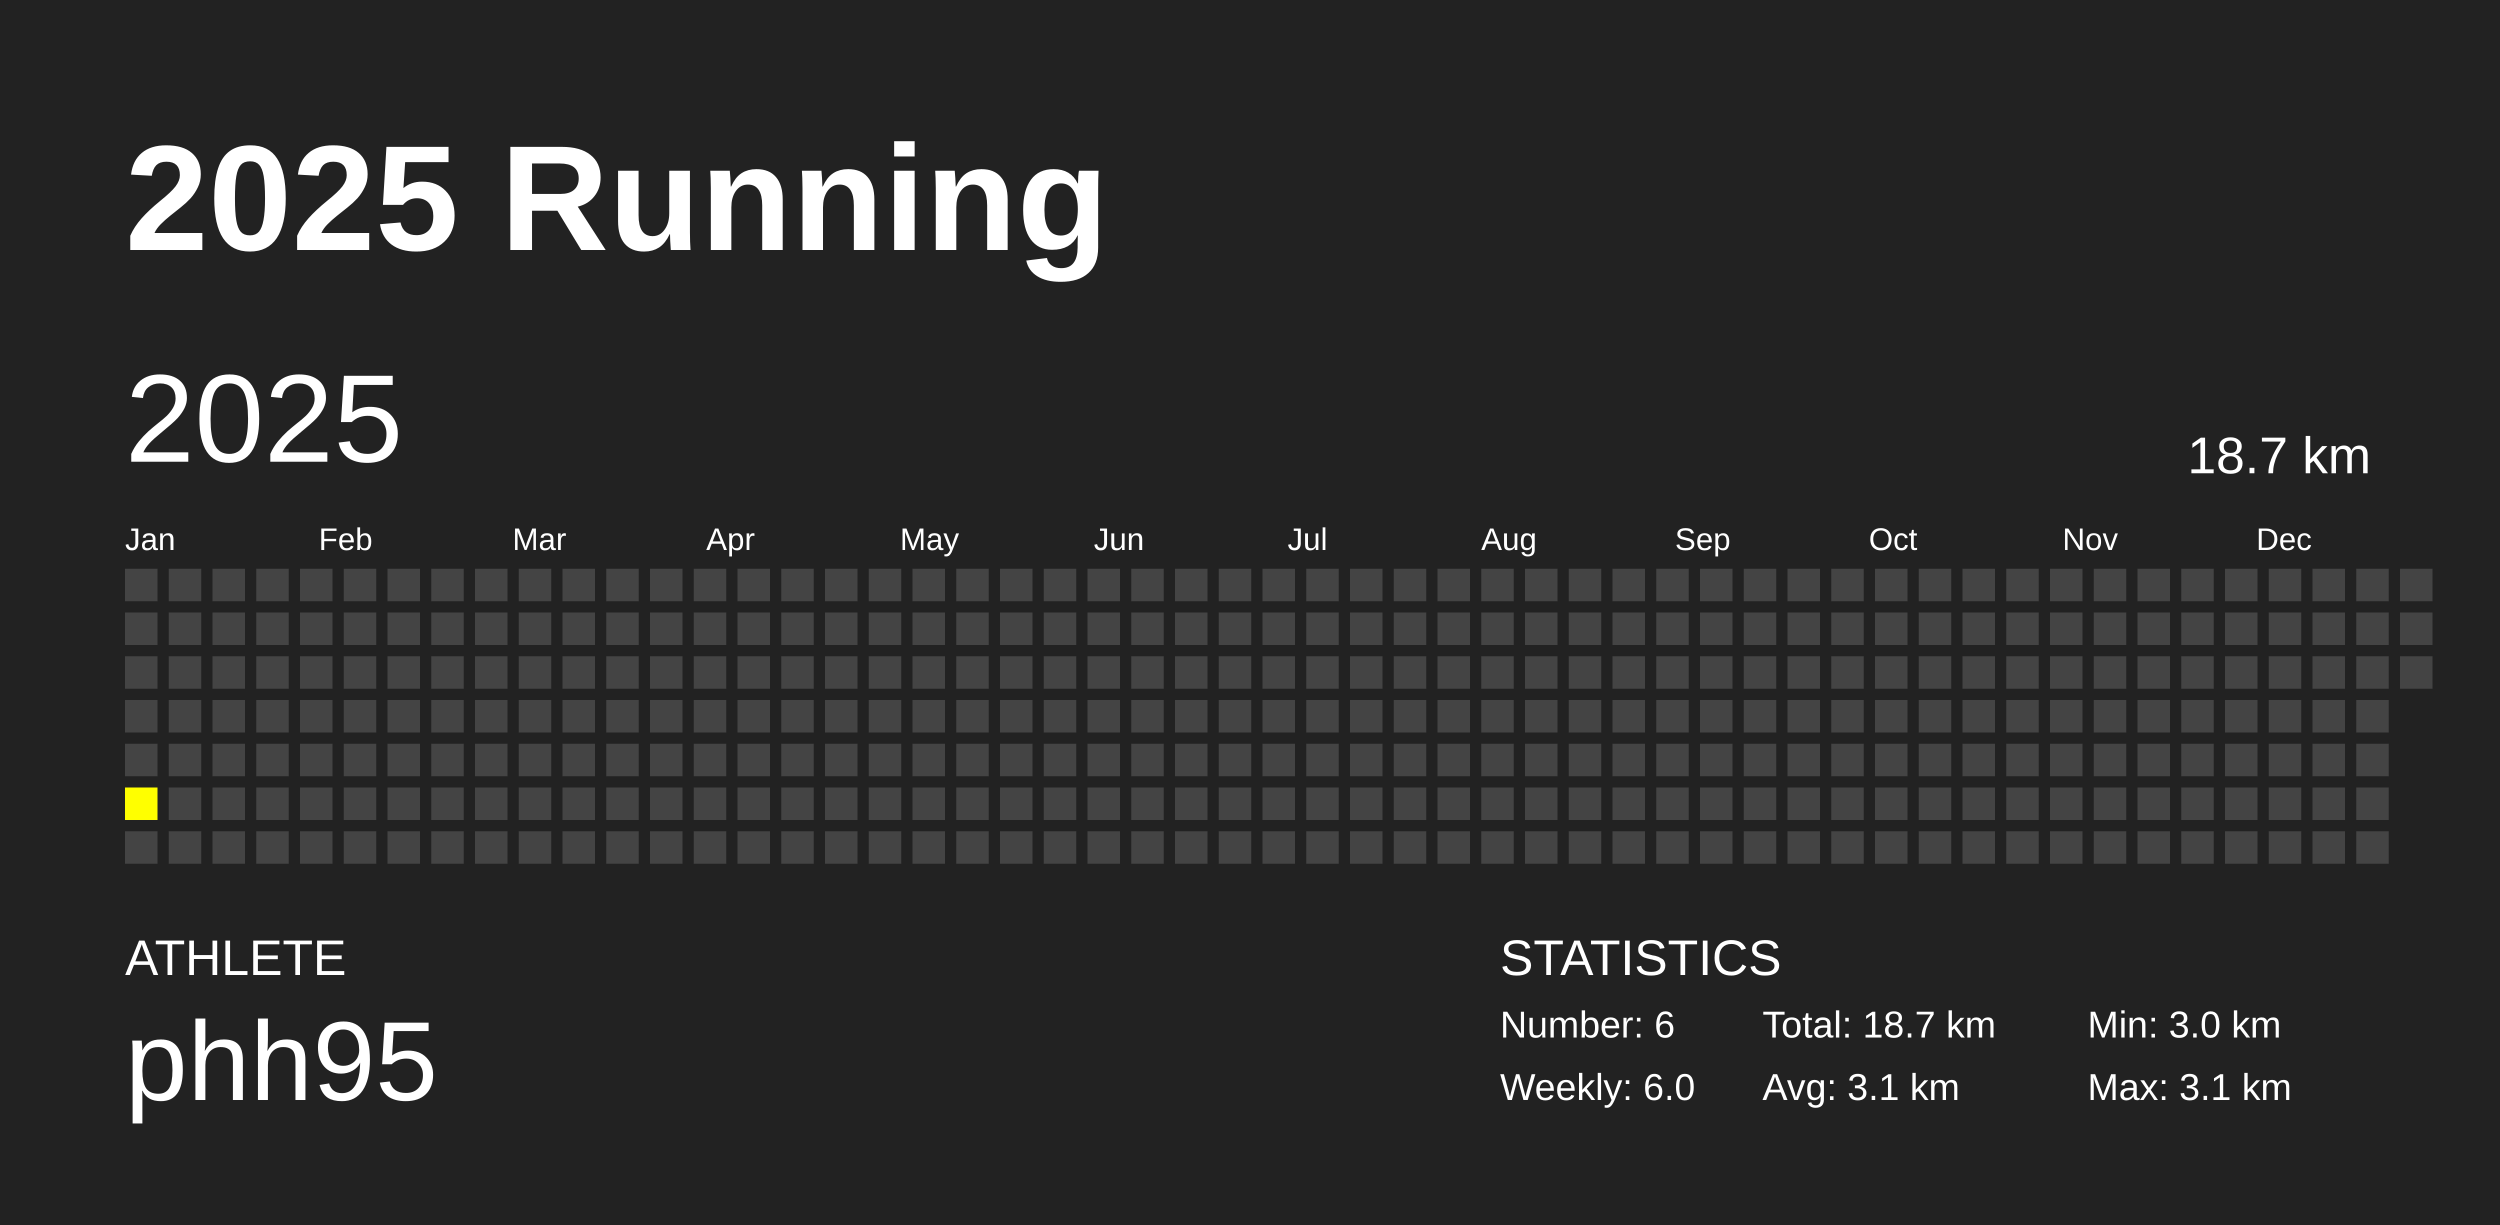
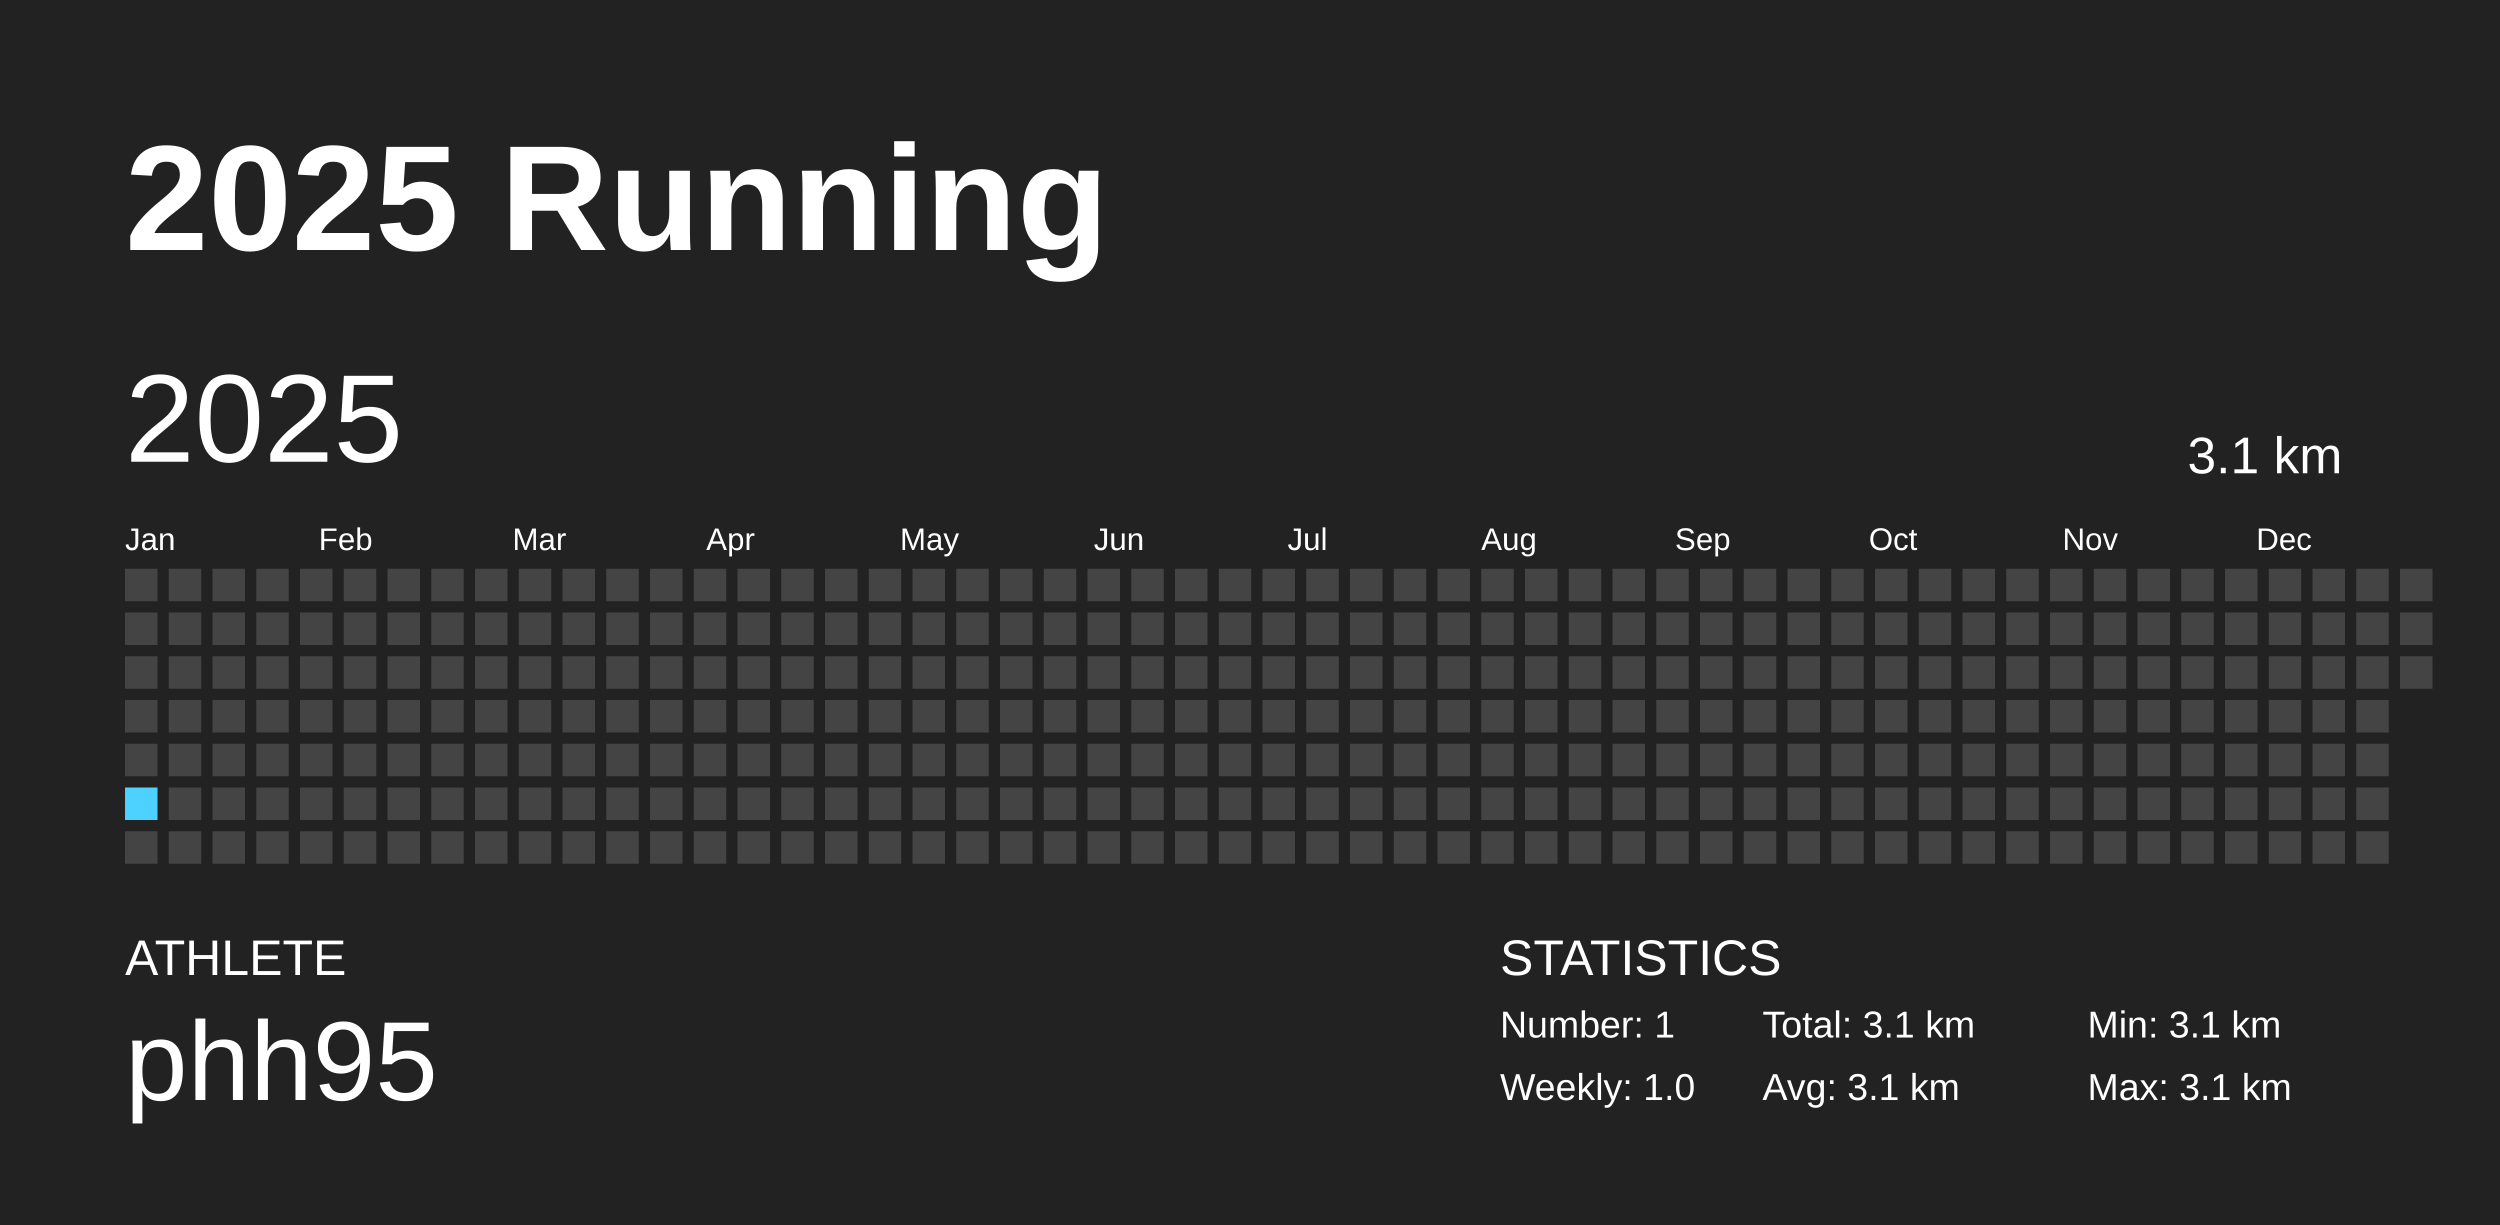
<svg xmlns="http://www.w3.org/2000/svg" baseProfile="full" height="98mm" version="1.1" viewBox="0,0,200,98" width="200mm">
  <defs />
  <rect fill="#222222" height="98" width="200" x="0" y="0" />
  <text fill="#FFFFFF" style="font-size:12px; font-family:Arial; font-weight:bold;" x="10" y="20">2025 Running</text>
  <text fill="#FFFFFF" style="font-size:4px; font-family:Arial" x="10" y="78">ATHLETE</text>
  <text fill="#FFFFFF" style="font-size:9px; font-family:Arial" x="10" y="88">phh95</text>
  <text fill="#FFFFFF" style="font-size:4px; font-family:Arial" x="120" y="78">STATISTICS</text>
-   <text fill="#FFFFFF" style="font-size:3px; font-family:Arial" x="120" y="83">Number: 6</text>
-   <text fill="#FFFFFF" style="font-size:3px; font-family:Arial" x="120" y="88">Weekly: 6.0</text>
-   <text fill="#FFFFFF" style="font-size:3px; font-family:Arial" x="141" y="83">Total: 18.7 km</text>
+   <text fill="#FFFFFF" style="font-size:3px; font-family:Arial" x="120" y="83">Number: 1</text>
+   <text fill="#FFFFFF" style="font-size:3px; font-family:Arial" x="120" y="88">Weekly: 1.0</text>
+   <text fill="#FFFFFF" style="font-size:3px; font-family:Arial" x="141" y="83">Total: 3.1 km</text>
  <text fill="#FFFFFF" style="font-size:3px; font-family:Arial" x="141" y="88">Avg: 3.1 km</text>
-   <text fill="#FFFFFF" style="font-size:3px; font-family:Arial" x="167" y="83">Min: 3.0 km</text>
+   <text fill="#FFFFFF" style="font-size:3px; font-family:Arial" x="167" y="83">Min: 3.1 km</text>
  <text fill="#FFFFFF" style="font-size:3px; font-family:Arial" x="167" y="88">Max: 3.1 km</text>
  <text dominant-baseline="hanging" fill="#FFFFFF" style="font-size:10.0px; font-family:Arial;" x="10" y="30">2025</text>
-   <text dominant-baseline="hanging" fill="#FFFFFF" style="font-size:4.125px; font-family:Arial;" x="175" y="35">18.7 km</text>
+   <text dominant-baseline="hanging" fill="#FFFFFF" style="font-size:4.125px; font-family:Arial;" x="175" y="35">3.1 km</text>
  <text fill="#FFFFFF" style="font-size:2.5px; font-family:Arial" x="10.0" y="44">Jan</text>
  <text fill="#FFFFFF" style="font-size:2.5px; font-family:Arial" x="25.5" y="44">Feb</text>
  <text fill="#FFFFFF" style="font-size:2.5px; font-family:Arial" x="41.0" y="44">Mar</text>
  <text fill="#FFFFFF" style="font-size:2.5px; font-family:Arial" x="56.5" y="44">Apr</text>
  <text fill="#FFFFFF" style="font-size:2.5px; font-family:Arial" x="72.0" y="44">May</text>
  <text fill="#FFFFFF" style="font-size:2.5px; font-family:Arial" x="87.5" y="44">Jun</text>
  <text fill="#FFFFFF" style="font-size:2.5px; font-family:Arial" x="103.0" y="44">Jul</text>
  <text fill="#FFFFFF" style="font-size:2.5px; font-family:Arial" x="118.5" y="44">Aug</text>
  <text fill="#FFFFFF" style="font-size:2.5px; font-family:Arial" x="134.0" y="44">Sep</text>
  <text fill="#FFFFFF" style="font-size:2.5px; font-family:Arial" x="149.5" y="44">Oct</text>
  <text fill="#FFFFFF" style="font-size:2.5px; font-family:Arial" x="165.0" y="44">Nov</text>
  <text fill="#FFFFFF" style="font-size:2.5px; font-family:Arial" x="180.5" y="44">Dec</text>
  <rect fill="#444444" height="2.6" width="2.6" x="10.0" y="45.5" />
  <rect fill="#444444" height="2.6" width="2.6" x="10.0" y="49.0" />
  <rect fill="#444444" height="2.6" width="2.6" x="10.0" y="52.5" />
  <rect fill="#444444" height="2.6" width="2.6" x="10.0" y="56.0" />
  <rect fill="#444444" height="2.6" width="2.6" x="10.0" y="59.5" />
-   <rect fill="yellow" height="2.6" width="2.6" x="10.0" y="63.0" />
+   <rect fill="#4DD2FF" height="2.6" width="2.6" x="10.0" y="63.0" />
  <rect fill="#444444" height="2.6" width="2.6" x="10.0" y="66.5" />
  <rect fill="#444444" height="2.6" width="2.6" x="13.5" y="45.5" />
  <rect fill="#444444" height="2.6" width="2.6" x="13.5" y="49.0" />
  <rect fill="#444444" height="2.6" width="2.6" x="13.5" y="52.5" />
  <rect fill="#444444" height="2.6" width="2.6" x="13.5" y="56.0" />
  <rect fill="#444444" height="2.6" width="2.6" x="13.5" y="59.5" />
  <rect fill="#444444" height="2.6" width="2.6" x="13.5" y="63.0" />
  <rect fill="#444444" height="2.6" width="2.6" x="13.5" y="66.5" />
  <rect fill="#444444" height="2.6" width="2.6" x="17.0" y="45.5" />
  <rect fill="#444444" height="2.6" width="2.6" x="17.0" y="49.0" />
  <rect fill="#444444" height="2.6" width="2.6" x="17.0" y="52.5" />
  <rect fill="#444444" height="2.6" width="2.6" x="17.0" y="56.0" />
  <rect fill="#444444" height="2.6" width="2.6" x="17.0" y="59.5" />
  <rect fill="#444444" height="2.6" width="2.6" x="17.0" y="63.0" />
  <rect fill="#444444" height="2.6" width="2.6" x="17.0" y="66.5" />
  <rect fill="#444444" height="2.6" width="2.6" x="20.5" y="45.5" />
  <rect fill="#444444" height="2.6" width="2.6" x="20.5" y="49.0" />
  <rect fill="#444444" height="2.6" width="2.6" x="20.5" y="52.5" />
  <rect fill="#444444" height="2.6" width="2.6" x="20.5" y="56.0" />
  <rect fill="#444444" height="2.6" width="2.6" x="20.5" y="59.5" />
  <rect fill="#444444" height="2.6" width="2.6" x="20.5" y="63.0" />
  <rect fill="#444444" height="2.6" width="2.6" x="20.5" y="66.5" />
  <rect fill="#444444" height="2.6" width="2.6" x="24.0" y="45.5" />
  <rect fill="#444444" height="2.6" width="2.6" x="24.0" y="49.0" />
  <rect fill="#444444" height="2.6" width="2.6" x="24.0" y="52.5" />
  <rect fill="#444444" height="2.6" width="2.6" x="24.0" y="56.0" />
  <rect fill="#444444" height="2.6" width="2.6" x="24.0" y="59.5" />
  <rect fill="#444444" height="2.6" width="2.6" x="24.0" y="63.0" />
  <rect fill="#444444" height="2.6" width="2.6" x="24.0" y="66.5" />
  <rect fill="#444444" height="2.6" width="2.6" x="27.5" y="45.5" />
  <rect fill="#444444" height="2.6" width="2.6" x="27.5" y="49.0" />
  <rect fill="#444444" height="2.6" width="2.6" x="27.5" y="52.5" />
  <rect fill="#444444" height="2.6" width="2.6" x="27.5" y="56.0" />
  <rect fill="#444444" height="2.6" width="2.6" x="27.5" y="59.5" />
  <rect fill="#444444" height="2.6" width="2.6" x="27.5" y="63.0" />
  <rect fill="#444444" height="2.6" width="2.6" x="27.5" y="66.5" />
  <rect fill="#444444" height="2.6" width="2.6" x="31.0" y="45.5" />
  <rect fill="#444444" height="2.6" width="2.6" x="31.0" y="49.0" />
  <rect fill="#444444" height="2.6" width="2.6" x="31.0" y="52.5" />
  <rect fill="#444444" height="2.6" width="2.6" x="31.0" y="56.0" />
  <rect fill="#444444" height="2.6" width="2.6" x="31.0" y="59.5" />
  <rect fill="#444444" height="2.6" width="2.6" x="31.0" y="63.0" />
  <rect fill="#444444" height="2.6" width="2.6" x="31.0" y="66.5" />
  <rect fill="#444444" height="2.6" width="2.6" x="34.5" y="45.5" />
  <rect fill="#444444" height="2.6" width="2.6" x="34.5" y="49.0" />
  <rect fill="#444444" height="2.6" width="2.6" x="34.5" y="52.5" />
  <rect fill="#444444" height="2.6" width="2.6" x="34.5" y="56.0" />
  <rect fill="#444444" height="2.6" width="2.6" x="34.5" y="59.5" />
  <rect fill="#444444" height="2.6" width="2.6" x="34.5" y="63.0" />
  <rect fill="#444444" height="2.6" width="2.6" x="34.5" y="66.5" />
  <rect fill="#444444" height="2.6" width="2.6" x="38.0" y="45.5" />
  <rect fill="#444444" height="2.6" width="2.6" x="38.0" y="49.0" />
  <rect fill="#444444" height="2.6" width="2.6" x="38.0" y="52.5" />
  <rect fill="#444444" height="2.6" width="2.6" x="38.0" y="56.0" />
  <rect fill="#444444" height="2.6" width="2.6" x="38.0" y="59.5" />
  <rect fill="#444444" height="2.6" width="2.6" x="38.0" y="63.0" />
  <rect fill="#444444" height="2.6" width="2.6" x="38.0" y="66.5" />
  <rect fill="#444444" height="2.6" width="2.6" x="41.5" y="45.5" />
  <rect fill="#444444" height="2.6" width="2.6" x="41.5" y="49.0" />
  <rect fill="#444444" height="2.6" width="2.6" x="41.5" y="52.5" />
  <rect fill="#444444" height="2.6" width="2.6" x="41.5" y="56.0" />
  <rect fill="#444444" height="2.6" width="2.6" x="41.5" y="59.5" />
  <rect fill="#444444" height="2.6" width="2.6" x="41.5" y="63.0" />
  <rect fill="#444444" height="2.6" width="2.6" x="41.5" y="66.5" />
  <rect fill="#444444" height="2.6" width="2.6" x="45.0" y="45.5" />
  <rect fill="#444444" height="2.6" width="2.6" x="45.0" y="49.0" />
  <rect fill="#444444" height="2.6" width="2.6" x="45.0" y="52.5" />
  <rect fill="#444444" height="2.6" width="2.6" x="45.0" y="56.0" />
  <rect fill="#444444" height="2.6" width="2.6" x="45.0" y="59.5" />
  <rect fill="#444444" height="2.6" width="2.6" x="45.0" y="63.0" />
  <rect fill="#444444" height="2.6" width="2.6" x="45.0" y="66.5" />
  <rect fill="#444444" height="2.6" width="2.6" x="48.5" y="45.5" />
  <rect fill="#444444" height="2.6" width="2.6" x="48.5" y="49.0" />
  <rect fill="#444444" height="2.6" width="2.6" x="48.5" y="52.5" />
  <rect fill="#444444" height="2.6" width="2.6" x="48.5" y="56.0" />
  <rect fill="#444444" height="2.6" width="2.6" x="48.5" y="59.5" />
  <rect fill="#444444" height="2.6" width="2.6" x="48.5" y="63.0" />
  <rect fill="#444444" height="2.6" width="2.6" x="48.5" y="66.5" />
  <rect fill="#444444" height="2.6" width="2.6" x="52.0" y="45.5" />
  <rect fill="#444444" height="2.6" width="2.6" x="52.0" y="49.0" />
  <rect fill="#444444" height="2.6" width="2.6" x="52.0" y="52.5" />
  <rect fill="#444444" height="2.6" width="2.6" x="52.0" y="56.0" />
  <rect fill="#444444" height="2.6" width="2.6" x="52.0" y="59.5" />
  <rect fill="#444444" height="2.6" width="2.6" x="52.0" y="63.0" />
  <rect fill="#444444" height="2.6" width="2.6" x="52.0" y="66.5" />
  <rect fill="#444444" height="2.6" width="2.6" x="55.5" y="45.5" />
  <rect fill="#444444" height="2.6" width="2.6" x="55.5" y="49.0" />
  <rect fill="#444444" height="2.6" width="2.6" x="55.5" y="52.5" />
  <rect fill="#444444" height="2.6" width="2.6" x="55.5" y="56.0" />
  <rect fill="#444444" height="2.6" width="2.6" x="55.5" y="59.5" />
  <rect fill="#444444" height="2.6" width="2.6" x="55.5" y="63.0" />
  <rect fill="#444444" height="2.6" width="2.6" x="55.5" y="66.5" />
  <rect fill="#444444" height="2.6" width="2.6" x="59.0" y="45.5" />
  <rect fill="#444444" height="2.6" width="2.6" x="59.0" y="49.0" />
  <rect fill="#444444" height="2.6" width="2.6" x="59.0" y="52.5" />
  <rect fill="#444444" height="2.6" width="2.6" x="59.0" y="56.0" />
  <rect fill="#444444" height="2.6" width="2.6" x="59.0" y="59.5" />
  <rect fill="#444444" height="2.6" width="2.6" x="59.0" y="63.0" />
  <rect fill="#444444" height="2.6" width="2.6" x="59.0" y="66.5" />
  <rect fill="#444444" height="2.6" width="2.6" x="62.5" y="45.5" />
  <rect fill="#444444" height="2.6" width="2.6" x="62.5" y="49.0" />
  <rect fill="#444444" height="2.6" width="2.6" x="62.5" y="52.5" />
  <rect fill="#444444" height="2.6" width="2.6" x="62.5" y="56.0" />
  <rect fill="#444444" height="2.6" width="2.6" x="62.5" y="59.5" />
  <rect fill="#444444" height="2.6" width="2.6" x="62.5" y="63.0" />
  <rect fill="#444444" height="2.6" width="2.6" x="62.5" y="66.5" />
  <rect fill="#444444" height="2.6" width="2.6" x="66.0" y="45.5" />
  <rect fill="#444444" height="2.6" width="2.6" x="66.0" y="49.0" />
  <rect fill="#444444" height="2.6" width="2.6" x="66.0" y="52.5" />
  <rect fill="#444444" height="2.6" width="2.6" x="66.0" y="56.0" />
  <rect fill="#444444" height="2.6" width="2.6" x="66.0" y="59.5" />
  <rect fill="#444444" height="2.6" width="2.6" x="66.0" y="63.0" />
  <rect fill="#444444" height="2.6" width="2.6" x="66.0" y="66.5" />
  <rect fill="#444444" height="2.6" width="2.6" x="69.5" y="45.5" />
  <rect fill="#444444" height="2.6" width="2.6" x="69.5" y="49.0" />
  <rect fill="#444444" height="2.6" width="2.6" x="69.5" y="52.5" />
  <rect fill="#444444" height="2.6" width="2.6" x="69.5" y="56.0" />
  <rect fill="#444444" height="2.6" width="2.6" x="69.5" y="59.5" />
  <rect fill="#444444" height="2.6" width="2.6" x="69.5" y="63.0" />
  <rect fill="#444444" height="2.6" width="2.6" x="69.5" y="66.5" />
  <rect fill="#444444" height="2.6" width="2.6" x="73.0" y="45.5" />
  <rect fill="#444444" height="2.6" width="2.6" x="73.0" y="49.0" />
  <rect fill="#444444" height="2.6" width="2.6" x="73.0" y="52.5" />
  <rect fill="#444444" height="2.6" width="2.6" x="73.0" y="56.0" />
  <rect fill="#444444" height="2.6" width="2.6" x="73.0" y="59.5" />
  <rect fill="#444444" height="2.6" width="2.6" x="73.0" y="63.0" />
  <rect fill="#444444" height="2.6" width="2.6" x="73.0" y="66.5" />
  <rect fill="#444444" height="2.6" width="2.6" x="76.5" y="45.5" />
  <rect fill="#444444" height="2.6" width="2.6" x="76.5" y="49.0" />
  <rect fill="#444444" height="2.6" width="2.6" x="76.5" y="52.5" />
  <rect fill="#444444" height="2.6" width="2.6" x="76.5" y="56.0" />
  <rect fill="#444444" height="2.6" width="2.6" x="76.5" y="59.5" />
  <rect fill="#444444" height="2.6" width="2.6" x="76.5" y="63.0" />
  <rect fill="#444444" height="2.6" width="2.6" x="76.5" y="66.5" />
  <rect fill="#444444" height="2.6" width="2.6" x="80.0" y="45.5" />
  <rect fill="#444444" height="2.6" width="2.6" x="80.0" y="49.0" />
  <rect fill="#444444" height="2.6" width="2.6" x="80.0" y="52.5" />
  <rect fill="#444444" height="2.6" width="2.6" x="80.0" y="56.0" />
  <rect fill="#444444" height="2.6" width="2.6" x="80.0" y="59.5" />
  <rect fill="#444444" height="2.6" width="2.6" x="80.0" y="63.0" />
  <rect fill="#444444" height="2.6" width="2.6" x="80.0" y="66.5" />
  <rect fill="#444444" height="2.6" width="2.6" x="83.5" y="45.5" />
  <rect fill="#444444" height="2.6" width="2.6" x="83.5" y="49.0" />
  <rect fill="#444444" height="2.6" width="2.6" x="83.5" y="52.5" />
  <rect fill="#444444" height="2.6" width="2.6" x="83.5" y="56.0" />
  <rect fill="#444444" height="2.6" width="2.6" x="83.5" y="59.5" />
  <rect fill="#444444" height="2.6" width="2.6" x="83.5" y="63.0" />
  <rect fill="#444444" height="2.6" width="2.6" x="83.5" y="66.5" />
  <rect fill="#444444" height="2.6" width="2.6" x="87.0" y="45.5" />
  <rect fill="#444444" height="2.6" width="2.6" x="87.0" y="49.0" />
  <rect fill="#444444" height="2.6" width="2.6" x="87.0" y="52.5" />
  <rect fill="#444444" height="2.6" width="2.6" x="87.0" y="56.0" />
  <rect fill="#444444" height="2.6" width="2.6" x="87.0" y="59.5" />
  <rect fill="#444444" height="2.6" width="2.6" x="87.0" y="63.0" />
  <rect fill="#444444" height="2.6" width="2.6" x="87.0" y="66.5" />
  <rect fill="#444444" height="2.6" width="2.6" x="90.5" y="45.5" />
  <rect fill="#444444" height="2.6" width="2.6" x="90.5" y="49.0" />
  <rect fill="#444444" height="2.6" width="2.6" x="90.5" y="52.5" />
  <rect fill="#444444" height="2.6" width="2.6" x="90.5" y="56.0" />
  <rect fill="#444444" height="2.6" width="2.6" x="90.5" y="59.5" />
  <rect fill="#444444" height="2.6" width="2.6" x="90.5" y="63.0" />
  <rect fill="#444444" height="2.6" width="2.6" x="90.5" y="66.5" />
  <rect fill="#444444" height="2.6" width="2.6" x="94.0" y="45.5" />
  <rect fill="#444444" height="2.6" width="2.6" x="94.0" y="49.0" />
  <rect fill="#444444" height="2.6" width="2.6" x="94.0" y="52.5" />
  <rect fill="#444444" height="2.6" width="2.6" x="94.0" y="56.0" />
  <rect fill="#444444" height="2.6" width="2.6" x="94.0" y="59.5" />
  <rect fill="#444444" height="2.6" width="2.6" x="94.0" y="63.0" />
  <rect fill="#444444" height="2.6" width="2.6" x="94.0" y="66.5" />
  <rect fill="#444444" height="2.6" width="2.6" x="97.5" y="45.5" />
  <rect fill="#444444" height="2.6" width="2.6" x="97.5" y="49.0" />
  <rect fill="#444444" height="2.6" width="2.6" x="97.5" y="52.5" />
  <rect fill="#444444" height="2.6" width="2.6" x="97.5" y="56.0" />
  <rect fill="#444444" height="2.6" width="2.6" x="97.5" y="59.5" />
  <rect fill="#444444" height="2.6" width="2.6" x="97.5" y="63.0" />
  <rect fill="#444444" height="2.6" width="2.6" x="97.5" y="66.5" />
  <rect fill="#444444" height="2.6" width="2.6" x="101.0" y="45.5" />
  <rect fill="#444444" height="2.6" width="2.6" x="101.0" y="49.0" />
  <rect fill="#444444" height="2.6" width="2.6" x="101.0" y="52.5" />
  <rect fill="#444444" height="2.6" width="2.6" x="101.0" y="56.0" />
  <rect fill="#444444" height="2.6" width="2.6" x="101.0" y="59.5" />
  <rect fill="#444444" height="2.6" width="2.6" x="101.0" y="63.0" />
  <rect fill="#444444" height="2.6" width="2.6" x="101.0" y="66.5" />
  <rect fill="#444444" height="2.6" width="2.6" x="104.5" y="45.5" />
  <rect fill="#444444" height="2.6" width="2.6" x="104.5" y="49.0" />
  <rect fill="#444444" height="2.6" width="2.6" x="104.5" y="52.5" />
  <rect fill="#444444" height="2.6" width="2.6" x="104.5" y="56.0" />
  <rect fill="#444444" height="2.6" width="2.6" x="104.5" y="59.5" />
  <rect fill="#444444" height="2.6" width="2.6" x="104.5" y="63.0" />
  <rect fill="#444444" height="2.6" width="2.6" x="104.5" y="66.5" />
  <rect fill="#444444" height="2.6" width="2.6" x="108.0" y="45.5" />
  <rect fill="#444444" height="2.6" width="2.6" x="108.0" y="49.0" />
  <rect fill="#444444" height="2.6" width="2.6" x="108.0" y="52.5" />
  <rect fill="#444444" height="2.6" width="2.6" x="108.0" y="56.0" />
  <rect fill="#444444" height="2.6" width="2.6" x="108.0" y="59.5" />
  <rect fill="#444444" height="2.6" width="2.6" x="108.0" y="63.0" />
  <rect fill="#444444" height="2.6" width="2.6" x="108.0" y="66.5" />
  <rect fill="#444444" height="2.6" width="2.6" x="111.5" y="45.5" />
  <rect fill="#444444" height="2.6" width="2.6" x="111.5" y="49.0" />
  <rect fill="#444444" height="2.6" width="2.6" x="111.5" y="52.5" />
  <rect fill="#444444" height="2.6" width="2.6" x="111.5" y="56.0" />
  <rect fill="#444444" height="2.6" width="2.6" x="111.5" y="59.5" />
  <rect fill="#444444" height="2.6" width="2.6" x="111.5" y="63.0" />
  <rect fill="#444444" height="2.6" width="2.6" x="111.5" y="66.5" />
  <rect fill="#444444" height="2.6" width="2.6" x="115.0" y="45.5" />
  <rect fill="#444444" height="2.6" width="2.6" x="115.0" y="49.0" />
  <rect fill="#444444" height="2.6" width="2.6" x="115.0" y="52.5" />
  <rect fill="#444444" height="2.6" width="2.6" x="115.0" y="56.0" />
  <rect fill="#444444" height="2.6" width="2.6" x="115.0" y="59.5" />
  <rect fill="#444444" height="2.6" width="2.6" x="115.0" y="63.0" />
  <rect fill="#444444" height="2.6" width="2.6" x="115.0" y="66.5" />
  <rect fill="#444444" height="2.6" width="2.6" x="118.5" y="45.5" />
  <rect fill="#444444" height="2.6" width="2.6" x="118.5" y="49.0" />
  <rect fill="#444444" height="2.6" width="2.6" x="118.5" y="52.5" />
  <rect fill="#444444" height="2.6" width="2.6" x="118.5" y="56.0" />
  <rect fill="#444444" height="2.6" width="2.6" x="118.5" y="59.5" />
  <rect fill="#444444" height="2.6" width="2.6" x="118.5" y="63.0" />
  <rect fill="#444444" height="2.6" width="2.6" x="118.5" y="66.5" />
  <rect fill="#444444" height="2.6" width="2.6" x="122.0" y="45.5" />
  <rect fill="#444444" height="2.6" width="2.6" x="122.0" y="49.0" />
  <rect fill="#444444" height="2.6" width="2.6" x="122.0" y="52.5" />
  <rect fill="#444444" height="2.6" width="2.6" x="122.0" y="56.0" />
  <rect fill="#444444" height="2.6" width="2.6" x="122.0" y="59.5" />
  <rect fill="#444444" height="2.6" width="2.6" x="122.0" y="63.0" />
  <rect fill="#444444" height="2.6" width="2.6" x="122.0" y="66.5" />
  <rect fill="#444444" height="2.6" width="2.6" x="125.5" y="45.5" />
  <rect fill="#444444" height="2.6" width="2.6" x="125.5" y="49.0" />
  <rect fill="#444444" height="2.6" width="2.6" x="125.5" y="52.5" />
  <rect fill="#444444" height="2.6" width="2.6" x="125.5" y="56.0" />
  <rect fill="#444444" height="2.6" width="2.6" x="125.5" y="59.5" />
  <rect fill="#444444" height="2.6" width="2.6" x="125.5" y="63.0" />
  <rect fill="#444444" height="2.6" width="2.6" x="125.5" y="66.5" />
  <rect fill="#444444" height="2.6" width="2.6" x="129.0" y="45.5" />
  <rect fill="#444444" height="2.6" width="2.6" x="129.0" y="49.0" />
  <rect fill="#444444" height="2.6" width="2.6" x="129.0" y="52.5" />
  <rect fill="#444444" height="2.6" width="2.6" x="129.0" y="56.0" />
  <rect fill="#444444" height="2.6" width="2.6" x="129.0" y="59.5" />
  <rect fill="#444444" height="2.6" width="2.6" x="129.0" y="63.0" />
  <rect fill="#444444" height="2.6" width="2.6" x="129.0" y="66.5" />
  <rect fill="#444444" height="2.6" width="2.6" x="132.5" y="45.5" />
  <rect fill="#444444" height="2.6" width="2.6" x="132.5" y="49.0" />
  <rect fill="#444444" height="2.6" width="2.6" x="132.5" y="52.5" />
  <rect fill="#444444" height="2.6" width="2.6" x="132.5" y="56.0" />
  <rect fill="#444444" height="2.6" width="2.6" x="132.5" y="59.5" />
  <rect fill="#444444" height="2.6" width="2.6" x="132.5" y="63.0" />
  <rect fill="#444444" height="2.6" width="2.6" x="132.5" y="66.5" />
  <rect fill="#444444" height="2.6" width="2.6" x="136.0" y="45.5" />
  <rect fill="#444444" height="2.6" width="2.6" x="136.0" y="49.0" />
  <rect fill="#444444" height="2.6" width="2.6" x="136.0" y="52.5" />
  <rect fill="#444444" height="2.6" width="2.6" x="136.0" y="56.0" />
  <rect fill="#444444" height="2.6" width="2.6" x="136.0" y="59.5" />
  <rect fill="#444444" height="2.6" width="2.6" x="136.0" y="63.0" />
  <rect fill="#444444" height="2.6" width="2.6" x="136.0" y="66.5" />
  <rect fill="#444444" height="2.6" width="2.6" x="139.5" y="45.5" />
  <rect fill="#444444" height="2.6" width="2.6" x="139.5" y="49.0" />
  <rect fill="#444444" height="2.6" width="2.6" x="139.5" y="52.5" />
  <rect fill="#444444" height="2.6" width="2.6" x="139.5" y="56.0" />
  <rect fill="#444444" height="2.6" width="2.6" x="139.5" y="59.5" />
  <rect fill="#444444" height="2.6" width="2.6" x="139.5" y="63.0" />
  <rect fill="#444444" height="2.6" width="2.6" x="139.5" y="66.5" />
  <rect fill="#444444" height="2.6" width="2.6" x="143.0" y="45.5" />
  <rect fill="#444444" height="2.6" width="2.6" x="143.0" y="49.0" />
  <rect fill="#444444" height="2.6" width="2.6" x="143.0" y="52.5" />
  <rect fill="#444444" height="2.6" width="2.6" x="143.0" y="56.0" />
  <rect fill="#444444" height="2.6" width="2.6" x="143.0" y="59.5" />
  <rect fill="#444444" height="2.6" width="2.6" x="143.0" y="63.0" />
  <rect fill="#444444" height="2.6" width="2.6" x="143.0" y="66.5" />
  <rect fill="#444444" height="2.6" width="2.6" x="146.5" y="45.5" />
  <rect fill="#444444" height="2.6" width="2.6" x="146.5" y="49.0" />
  <rect fill="#444444" height="2.6" width="2.6" x="146.5" y="52.5" />
  <rect fill="#444444" height="2.6" width="2.6" x="146.5" y="56.0" />
  <rect fill="#444444" height="2.6" width="2.6" x="146.5" y="59.5" />
  <rect fill="#444444" height="2.6" width="2.6" x="146.5" y="63.0" />
  <rect fill="#444444" height="2.6" width="2.6" x="146.5" y="66.5" />
  <rect fill="#444444" height="2.6" width="2.6" x="150.0" y="45.5" />
  <rect fill="#444444" height="2.6" width="2.6" x="150.0" y="49.0" />
  <rect fill="#444444" height="2.6" width="2.6" x="150.0" y="52.5" />
  <rect fill="#444444" height="2.6" width="2.6" x="150.0" y="56.0" />
  <rect fill="#444444" height="2.6" width="2.6" x="150.0" y="59.5" />
  <rect fill="#444444" height="2.6" width="2.6" x="150.0" y="63.0" />
  <rect fill="#444444" height="2.6" width="2.6" x="150.0" y="66.5" />
  <rect fill="#444444" height="2.6" width="2.6" x="153.5" y="45.5" />
  <rect fill="#444444" height="2.6" width="2.6" x="153.5" y="49.0" />
  <rect fill="#444444" height="2.6" width="2.6" x="153.5" y="52.5" />
  <rect fill="#444444" height="2.6" width="2.6" x="153.5" y="56.0" />
  <rect fill="#444444" height="2.6" width="2.6" x="153.5" y="59.5" />
  <rect fill="#444444" height="2.6" width="2.6" x="153.5" y="63.0" />
  <rect fill="#444444" height="2.6" width="2.6" x="153.5" y="66.5" />
  <rect fill="#444444" height="2.6" width="2.6" x="157.0" y="45.5" />
  <rect fill="#444444" height="2.6" width="2.6" x="157.0" y="49.0" />
  <rect fill="#444444" height="2.6" width="2.6" x="157.0" y="52.5" />
  <rect fill="#444444" height="2.6" width="2.6" x="157.0" y="56.0" />
  <rect fill="#444444" height="2.6" width="2.6" x="157.0" y="59.5" />
  <rect fill="#444444" height="2.6" width="2.6" x="157.0" y="63.0" />
  <rect fill="#444444" height="2.6" width="2.6" x="157.0" y="66.5" />
  <rect fill="#444444" height="2.6" width="2.6" x="160.5" y="45.5" />
  <rect fill="#444444" height="2.6" width="2.6" x="160.5" y="49.0" />
  <rect fill="#444444" height="2.6" width="2.6" x="160.5" y="52.5" />
  <rect fill="#444444" height="2.6" width="2.6" x="160.5" y="56.0" />
  <rect fill="#444444" height="2.6" width="2.6" x="160.5" y="59.5" />
  <rect fill="#444444" height="2.6" width="2.6" x="160.5" y="63.0" />
  <rect fill="#444444" height="2.6" width="2.6" x="160.5" y="66.5" />
  <rect fill="#444444" height="2.6" width="2.6" x="164.0" y="45.5" />
  <rect fill="#444444" height="2.6" width="2.6" x="164.0" y="49.0" />
  <rect fill="#444444" height="2.6" width="2.6" x="164.0" y="52.5" />
  <rect fill="#444444" height="2.6" width="2.6" x="164.0" y="56.0" />
  <rect fill="#444444" height="2.6" width="2.6" x="164.0" y="59.5" />
  <rect fill="#444444" height="2.6" width="2.6" x="164.0" y="63.0" />
  <rect fill="#444444" height="2.6" width="2.6" x="164.0" y="66.5" />
  <rect fill="#444444" height="2.6" width="2.6" x="167.5" y="45.5" />
  <rect fill="#444444" height="2.6" width="2.6" x="167.5" y="49.0" />
  <rect fill="#444444" height="2.6" width="2.6" x="167.5" y="52.5" />
  <rect fill="#444444" height="2.6" width="2.6" x="167.5" y="56.0" />
  <rect fill="#444444" height="2.6" width="2.6" x="167.5" y="59.5" />
  <rect fill="#444444" height="2.6" width="2.6" x="167.5" y="63.0" />
  <rect fill="#444444" height="2.6" width="2.6" x="167.5" y="66.5" />
  <rect fill="#444444" height="2.6" width="2.6" x="171.0" y="45.5" />
  <rect fill="#444444" height="2.6" width="2.6" x="171.0" y="49.0" />
  <rect fill="#444444" height="2.6" width="2.6" x="171.0" y="52.5" />
  <rect fill="#444444" height="2.6" width="2.6" x="171.0" y="56.0" />
  <rect fill="#444444" height="2.6" width="2.6" x="171.0" y="59.5" />
  <rect fill="#444444" height="2.6" width="2.6" x="171.0" y="63.0" />
  <rect fill="#444444" height="2.6" width="2.6" x="171.0" y="66.5" />
  <rect fill="#444444" height="2.6" width="2.6" x="174.5" y="45.5" />
  <rect fill="#444444" height="2.6" width="2.6" x="174.5" y="49.0" />
  <rect fill="#444444" height="2.6" width="2.6" x="174.5" y="52.5" />
  <rect fill="#444444" height="2.6" width="2.6" x="174.5" y="56.0" />
  <rect fill="#444444" height="2.6" width="2.6" x="174.5" y="59.5" />
  <rect fill="#444444" height="2.6" width="2.6" x="174.5" y="63.0" />
  <rect fill="#444444" height="2.6" width="2.6" x="174.5" y="66.5" />
  <rect fill="#444444" height="2.6" width="2.6" x="178.0" y="45.5" />
  <rect fill="#444444" height="2.6" width="2.6" x="178.0" y="49.0" />
  <rect fill="#444444" height="2.6" width="2.6" x="178.0" y="52.5" />
  <rect fill="#444444" height="2.6" width="2.6" x="178.0" y="56.0" />
  <rect fill="#444444" height="2.6" width="2.6" x="178.0" y="59.5" />
  <rect fill="#444444" height="2.6" width="2.6" x="178.0" y="63.0" />
  <rect fill="#444444" height="2.6" width="2.6" x="178.0" y="66.5" />
  <rect fill="#444444" height="2.6" width="2.6" x="181.5" y="45.5" />
  <rect fill="#444444" height="2.6" width="2.6" x="181.5" y="49.0" />
  <rect fill="#444444" height="2.6" width="2.6" x="181.5" y="52.5" />
  <rect fill="#444444" height="2.6" width="2.6" x="181.5" y="56.0" />
  <rect fill="#444444" height="2.6" width="2.6" x="181.5" y="59.5" />
  <rect fill="#444444" height="2.6" width="2.6" x="181.5" y="63.0" />
  <rect fill="#444444" height="2.6" width="2.6" x="181.5" y="66.5" />
  <rect fill="#444444" height="2.6" width="2.6" x="185.0" y="45.5" />
  <rect fill="#444444" height="2.6" width="2.6" x="185.0" y="49.0" />
  <rect fill="#444444" height="2.6" width="2.6" x="185.0" y="52.5" />
  <rect fill="#444444" height="2.6" width="2.6" x="185.0" y="56.0" />
  <rect fill="#444444" height="2.6" width="2.6" x="185.0" y="59.5" />
  <rect fill="#444444" height="2.6" width="2.6" x="185.0" y="63.0" />
  <rect fill="#444444" height="2.6" width="2.6" x="185.0" y="66.5" />
  <rect fill="#444444" height="2.6" width="2.6" x="188.5" y="45.5" />
  <rect fill="#444444" height="2.6" width="2.6" x="188.5" y="49.0" />
  <rect fill="#444444" height="2.6" width="2.6" x="188.5" y="52.5" />
  <rect fill="#444444" height="2.6" width="2.6" x="188.5" y="56.0" />
  <rect fill="#444444" height="2.6" width="2.6" x="188.5" y="59.5" />
  <rect fill="#444444" height="2.6" width="2.6" x="188.5" y="63.0" />
  <rect fill="#444444" height="2.6" width="2.6" x="188.5" y="66.5" />
  <rect fill="#444444" height="2.6" width="2.6" x="192.0" y="45.5" />
  <rect fill="#444444" height="2.6" width="2.6" x="192.0" y="49.0" />
  <rect fill="#444444" height="2.6" width="2.6" x="192.0" y="52.5" />
</svg>
